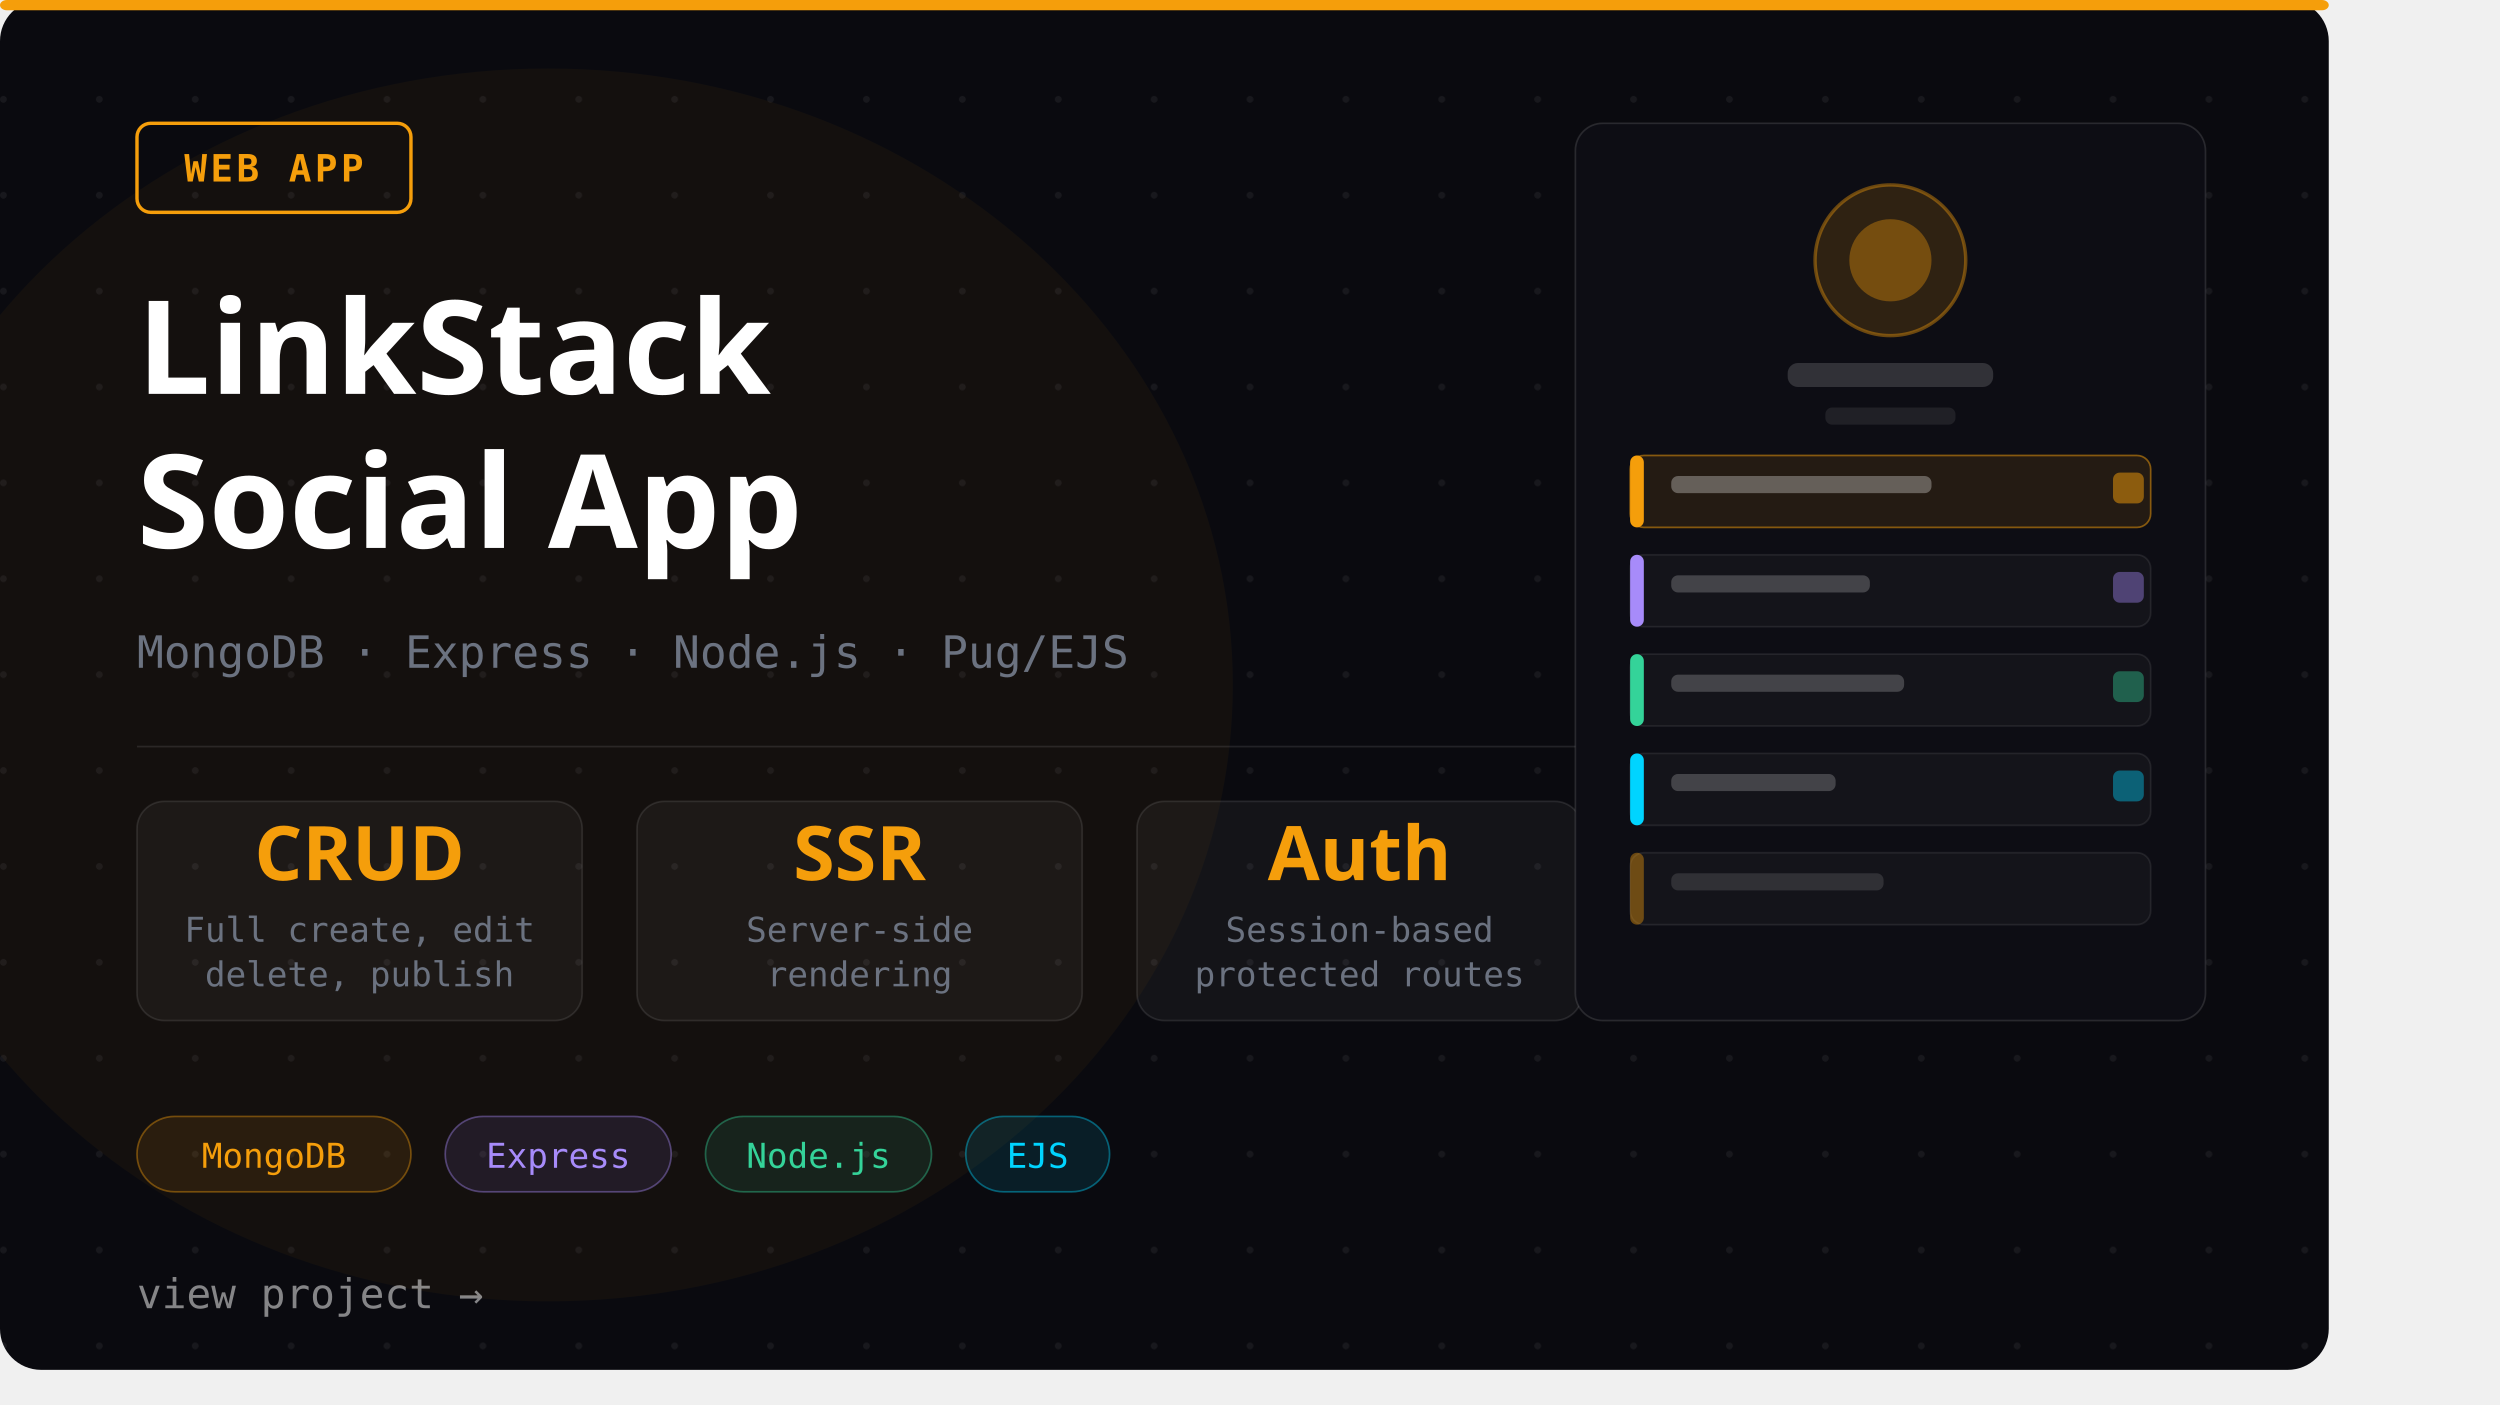
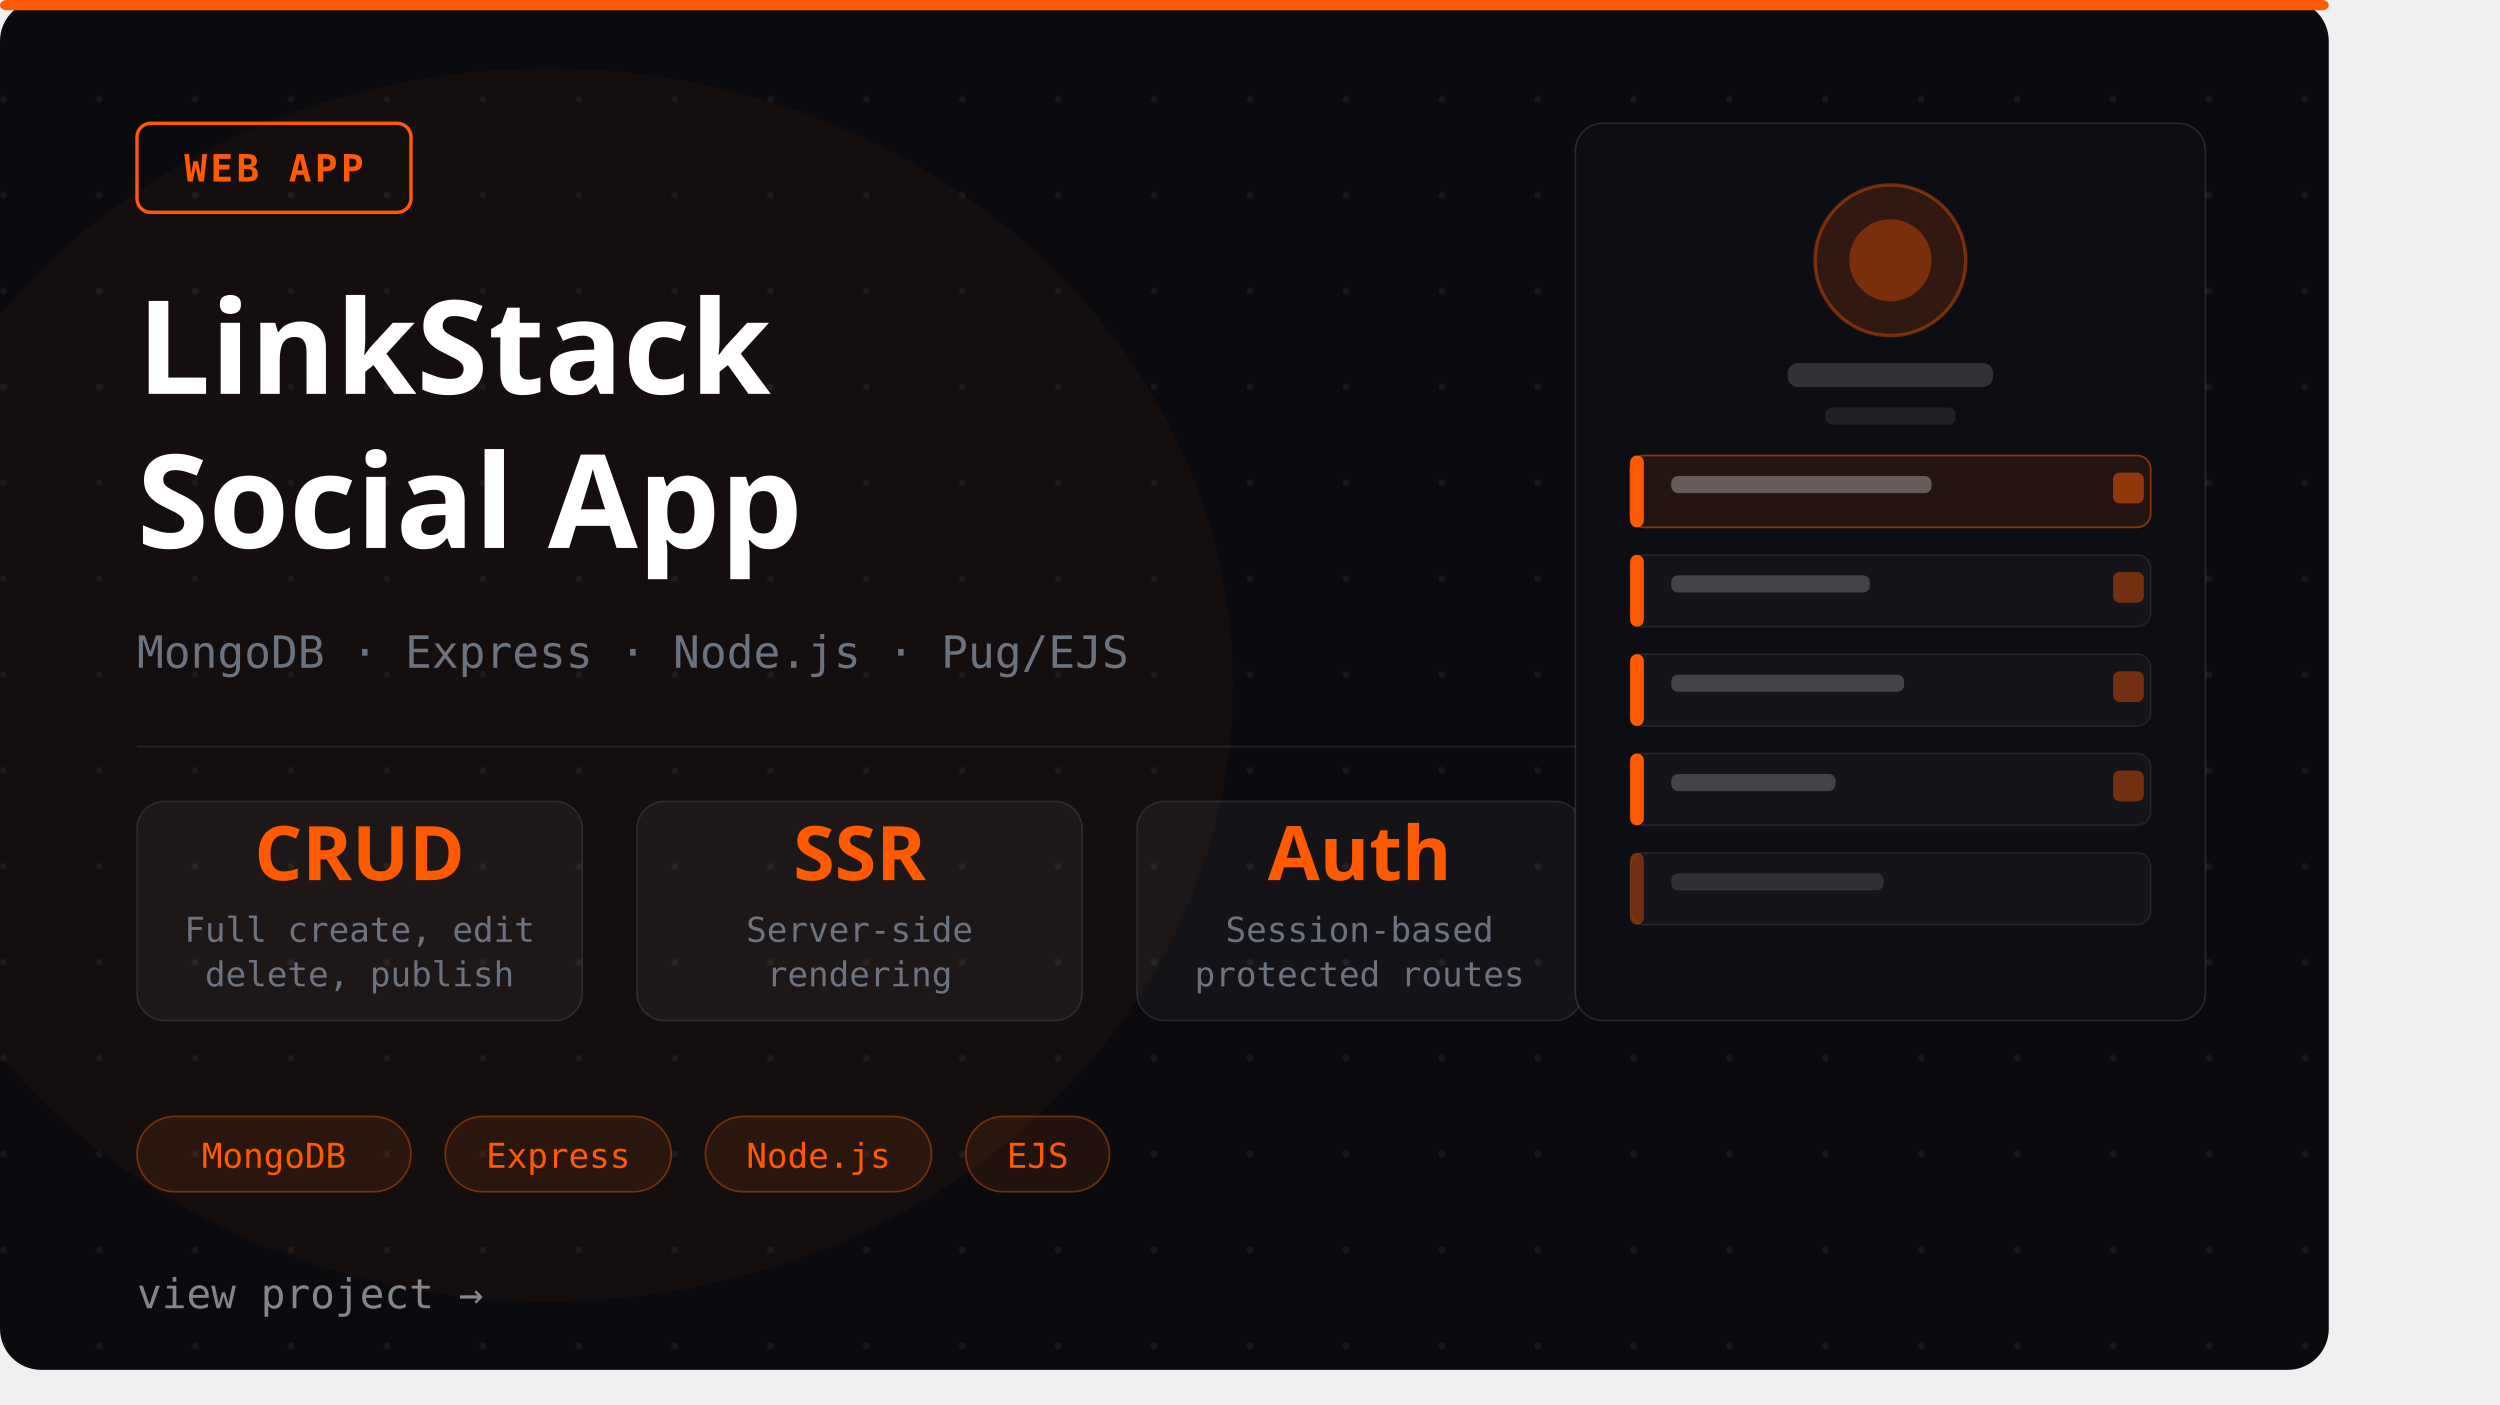
<svg xmlns="http://www.w3.org/2000/svg" width="100%" viewBox="0 0 730 410" role="img">
  <rect width="680" height="400" fill="#0a0a0f" rx="12" />
  <defs>
    <pattern id="dots4" x="0" y="0" width="28" height="28" patternUnits="userSpaceOnUse">
      <circle cx="1" cy="1" r="1" fill="#ffffff" opacity="0.06" />
    </pattern>
  </defs>
  <rect width="680" height="400" fill="url(#dots4)" rx="12" />
-   <rect x="0" y="0" width="680" height="3" fill="#f59e0b" rx="2" />
-   <ellipse cx="160" cy="200" rx="200" ry="180" fill="#f59e0b" opacity="0.04" />
-   <rect x="40" y="36" width="80" height="26" fill="none" stroke="#f59e0b" stroke-width="1" rx="4" />
-   <text x="80" y="53" text-anchor="middle" font-family="monospace" font-size="11" fill="#f59e0b" font-weight="600" letter-spacing="1">WEB APP</text>
+   <rect x="0" y="0" width="680" height="3" fill="#ff5a00" rx="2" />
+   <ellipse cx="160" cy="200" rx="200" ry="180" fill="#ff5a00" opacity="0.04" />
+   <rect x="40" y="36" width="80" height="26" fill="none" stroke="#ff5a00" stroke-width="1" rx="4" />
+   <text x="80" y="53" text-anchor="middle" font-family="monospace" font-size="11" fill="#ff5a00" font-weight="600" letter-spacing="1">WEB APP</text>
  <text x="40" y="115" font-family="'Arial Black', sans-serif" font-size="38" fill="#ffffff" font-weight="900">LinkStack</text>
  <text x="40" y="160" font-family="'Arial Black', sans-serif" font-size="38" fill="#ffffff" font-weight="900">Social App</text>
  <text x="40" y="195" font-family="monospace" font-size="13" fill="#6b7280">MongoDB · Express · Node.js · Pug/EJS</text>
  <line x1="40" y1="218" x2="640" y2="218" stroke="#ffffff" stroke-width="0.5" opacity="0.1" />
  <rect x="40" y="234" width="130" height="64" fill="#ffffff" fill-opacity="0.04" stroke="#ffffff" stroke-width="0.5" stroke-opacity="0.1" rx="8" />
-   <text x="105" y="257" text-anchor="middle" font-family="'Arial Black', sans-serif" font-size="22" fill="#f59e0b" font-weight="900">CRUD</text>
+   <text x="105" y="257" text-anchor="middle" font-family="'Arial Black', sans-serif" font-size="22" fill="#ff5a00" font-weight="900">CRUD</text>
  <text x="105" y="275" text-anchor="middle" font-family="monospace" font-size="10" fill="#6b7280">Full create, edit</text>
  <text x="105" y="288" text-anchor="middle" font-family="monospace" font-size="10" fill="#6b7280">delete, publish</text>
  <rect x="186" y="234" width="130" height="64" fill="#ffffff" fill-opacity="0.04" stroke="#ffffff" stroke-width="0.5" stroke-opacity="0.1" rx="8" />
-   <text x="251" y="257" text-anchor="middle" font-family="'Arial Black', sans-serif" font-size="22" fill="#f59e0b" font-weight="900">SSR</text>
+   <text x="251" y="257" text-anchor="middle" font-family="'Arial Black', sans-serif" font-size="22" fill="#ff5a00" font-weight="900">SSR</text>
  <text x="251" y="275" text-anchor="middle" font-family="monospace" font-size="10" fill="#6b7280">Server-side</text>
  <text x="251" y="288" text-anchor="middle" font-family="monospace" font-size="10" fill="#6b7280">rendering</text>
  <rect x="332" y="234" width="130" height="64" fill="#ffffff" fill-opacity="0.04" stroke="#ffffff" stroke-width="0.5" stroke-opacity="0.1" rx="8" />
-   <text x="397" y="257" text-anchor="middle" font-family="'Arial Black', sans-serif" font-size="22" fill="#f59e0b" font-weight="900">Auth</text>
+   <text x="397" y="257" text-anchor="middle" font-family="'Arial Black', sans-serif" font-size="22" fill="#ff5a00" font-weight="900">Auth</text>
  <text x="397" y="275" text-anchor="middle" font-family="monospace" font-size="10" fill="#6b7280">Session-based</text>
  <text x="397" y="288" text-anchor="middle" font-family="monospace" font-size="10" fill="#6b7280">protected routes</text>
  <rect x="460" y="36" width="184" height="262" fill="#0d0d14" stroke="#ffffff" stroke-width="0.5" stroke-opacity="0.12" rx="8" />
-   <circle cx="552" cy="76" r="22" fill="#f59e0b" fill-opacity="0.15" stroke="#f59e0b" stroke-width="1" stroke-opacity="0.4" />
-   <circle cx="552" cy="76" r="12" fill="#f59e0b" fill-opacity="0.35" />
+   <circle cx="552" cy="76" r="22" fill="#ff5a00" fill-opacity="0.15" stroke="#ff5a00" stroke-width="1" stroke-opacity="0.4" />
+   <circle cx="552" cy="76" r="12" fill="#ff5a00" fill-opacity="0.35" />
  <rect x="522" y="106" width="60" height="7" fill="#ffffff" fill-opacity="0.15" rx="3" />
  <rect x="533" y="119" width="38" height="5" fill="#ffffff" fill-opacity="0.08" rx="2" />
-   <rect x="476" y="133" width="152" height="21" fill="#f59e0b" fill-opacity="0.1" stroke="#f59e0b" stroke-width="0.5" stroke-opacity="0.5" rx="4" />
-   <rect x="476" y="133" width="4" height="21" fill="#f59e0b" rx="2" />
+   <rect x="476" y="133" width="152" height="21" fill="#ff5a00" fill-opacity="0.1" stroke="#ff5a00" stroke-width="0.5" stroke-opacity="0.5" rx="4" />
+   <rect x="476" y="133" width="4" height="21" fill="#ff5a00" rx="2" />
  <rect x="488" y="139" width="76" height="5" fill="#ffffff" fill-opacity="0.3" rx="2" />
-   <rect x="617" y="138" width="9" height="9" fill="#f59e0b" fill-opacity="0.5" rx="2" />
+   <rect x="617" y="138" width="9" height="9" fill="#ff5a00" fill-opacity="0.5" rx="2" />
  <rect x="476" y="162" width="152" height="21" fill="#ffffff" fill-opacity="0.03" stroke="#ffffff" stroke-width="0.5" stroke-opacity="0.08" rx="4" />
-   <rect x="476" y="162" width="4" height="21" fill="#a78bfa" rx="2" />
+   <rect x="476" y="162" width="4" height="21" fill="#ff5a00" rx="2" />
  <rect x="488" y="168" width="58" height="5" fill="#ffffff" fill-opacity="0.2" rx="2" />
-   <rect x="617" y="167" width="9" height="9" fill="#a78bfa" fill-opacity="0.4" rx="2" />
+   <rect x="617" y="167" width="9" height="9" fill="#ff5a00" fill-opacity="0.4" rx="2" />
  <rect x="476" y="191" width="152" height="21" fill="#ffffff" fill-opacity="0.03" stroke="#ffffff" stroke-width="0.5" stroke-opacity="0.08" rx="4" />
-   <rect x="476" y="191" width="4" height="21" fill="#34d399" rx="2" />
+   <rect x="476" y="191" width="4" height="21" fill="#ff5a00" rx="2" />
  <rect x="488" y="197" width="68" height="5" fill="#ffffff" fill-opacity="0.2" rx="2" />
-   <rect x="617" y="196" width="9" height="9" fill="#34d399" fill-opacity="0.4" rx="2" />
+   <rect x="617" y="196" width="9" height="9" fill="#ff5a00" fill-opacity="0.4" rx="2" />
  <rect x="476" y="220" width="152" height="21" fill="#ffffff" fill-opacity="0.03" stroke="#ffffff" stroke-width="0.5" stroke-opacity="0.08" rx="4" />
-   <rect x="476" y="220" width="4" height="21" fill="#00d4ff" rx="2" />
+   <rect x="476" y="220" width="4" height="21" fill="#ff5a00" rx="2" />
  <rect x="488" y="226" width="48" height="5" fill="#ffffff" fill-opacity="0.2" rx="2" />
-   <rect x="617" y="225" width="9" height="9" fill="#00d4ff" fill-opacity="0.4" rx="2" />
+   <rect x="617" y="225" width="9" height="9" fill="#ff5a00" fill-opacity="0.4" rx="2" />
  <rect x="476" y="249" width="152" height="21" fill="#ffffff" fill-opacity="0.03" stroke="#ffffff" stroke-width="0.5" stroke-opacity="0.08" rx="4" />
-   <rect x="476" y="249" width="4" height="21" fill="#f59e0b" fill-opacity="0.4" rx="2" />
+   <rect x="476" y="249" width="4" height="21" fill="#ff5a00" fill-opacity="0.4" rx="2" />
  <rect x="488" y="255" width="62" height="5" fill="#ffffff" fill-opacity="0.12" rx="2" />
-   <rect x="40" y="326" width="80" height="22" fill="#f59e0b" fill-opacity="0.1" stroke="#f59e0b" stroke-width="0.5" stroke-opacity="0.4" rx="11" />
-   <text x="80" y="341" text-anchor="middle" font-family="monospace" font-size="10" fill="#f59e0b">MongoDB</text>
-   <rect x="130" y="326" width="66" height="22" fill="#a78bfa" fill-opacity="0.1" stroke="#a78bfa" stroke-width="0.5" stroke-opacity="0.4" rx="11" />
-   <text x="163" y="341" text-anchor="middle" font-family="monospace" font-size="10" fill="#a78bfa">Express</text>
-   <rect x="206" y="326" width="66" height="22" fill="#34d399" fill-opacity="0.1" stroke="#34d399" stroke-width="0.5" stroke-opacity="0.4" rx="11" />
-   <text x="239" y="341" text-anchor="middle" font-family="monospace" font-size="10" fill="#34d399">Node.js</text>
-   <rect x="282" y="326" width="42" height="22" fill="#00d4ff" fill-opacity="0.1" stroke="#00d4ff" stroke-width="0.5" stroke-opacity="0.4" rx="11" />
-   <text x="303" y="341" text-anchor="middle" font-family="monospace" font-size="10" fill="#00d4ff">EJS</text>
+   <rect x="40" y="326" width="80" height="22" fill="#ff5a00" fill-opacity="0.1" stroke="#ff5a00" stroke-width="0.5" stroke-opacity="0.4" rx="11" />
+   <text x="80" y="341" text-anchor="middle" font-family="monospace" font-size="10" fill="#ff5a00">MongoDB</text>
+   <rect x="130" y="326" width="66" height="22" fill="#ff5a00" fill-opacity="0.1" stroke="#ff5a00" stroke-width="0.5" stroke-opacity="0.4" rx="11" />
+   <text x="163" y="341" text-anchor="middle" font-family="monospace" font-size="10" fill="#ff5a00">Express</text>
+   <rect x="206" y="326" width="66" height="22" fill="#ff5a00" fill-opacity="0.1" stroke="#ff5a00" stroke-width="0.5" stroke-opacity="0.4" rx="11" />
+   <text x="239" y="341" text-anchor="middle" font-family="monospace" font-size="10" fill="#ff5a00">Node.js</text>
+   <rect x="282" y="326" width="42" height="22" fill="#ff5a00" fill-opacity="0.1" stroke="#ff5a00" stroke-width="0.5" stroke-opacity="0.4" rx="11" />
+   <text x="303" y="341" text-anchor="middle" font-family="monospace" font-size="10" fill="#ff5a00">EJS</text>
  <text x="40" y="382" font-family="monospace" font-size="12" fill="#ffffff" opacity="0.5">view project →</text>
</svg>
